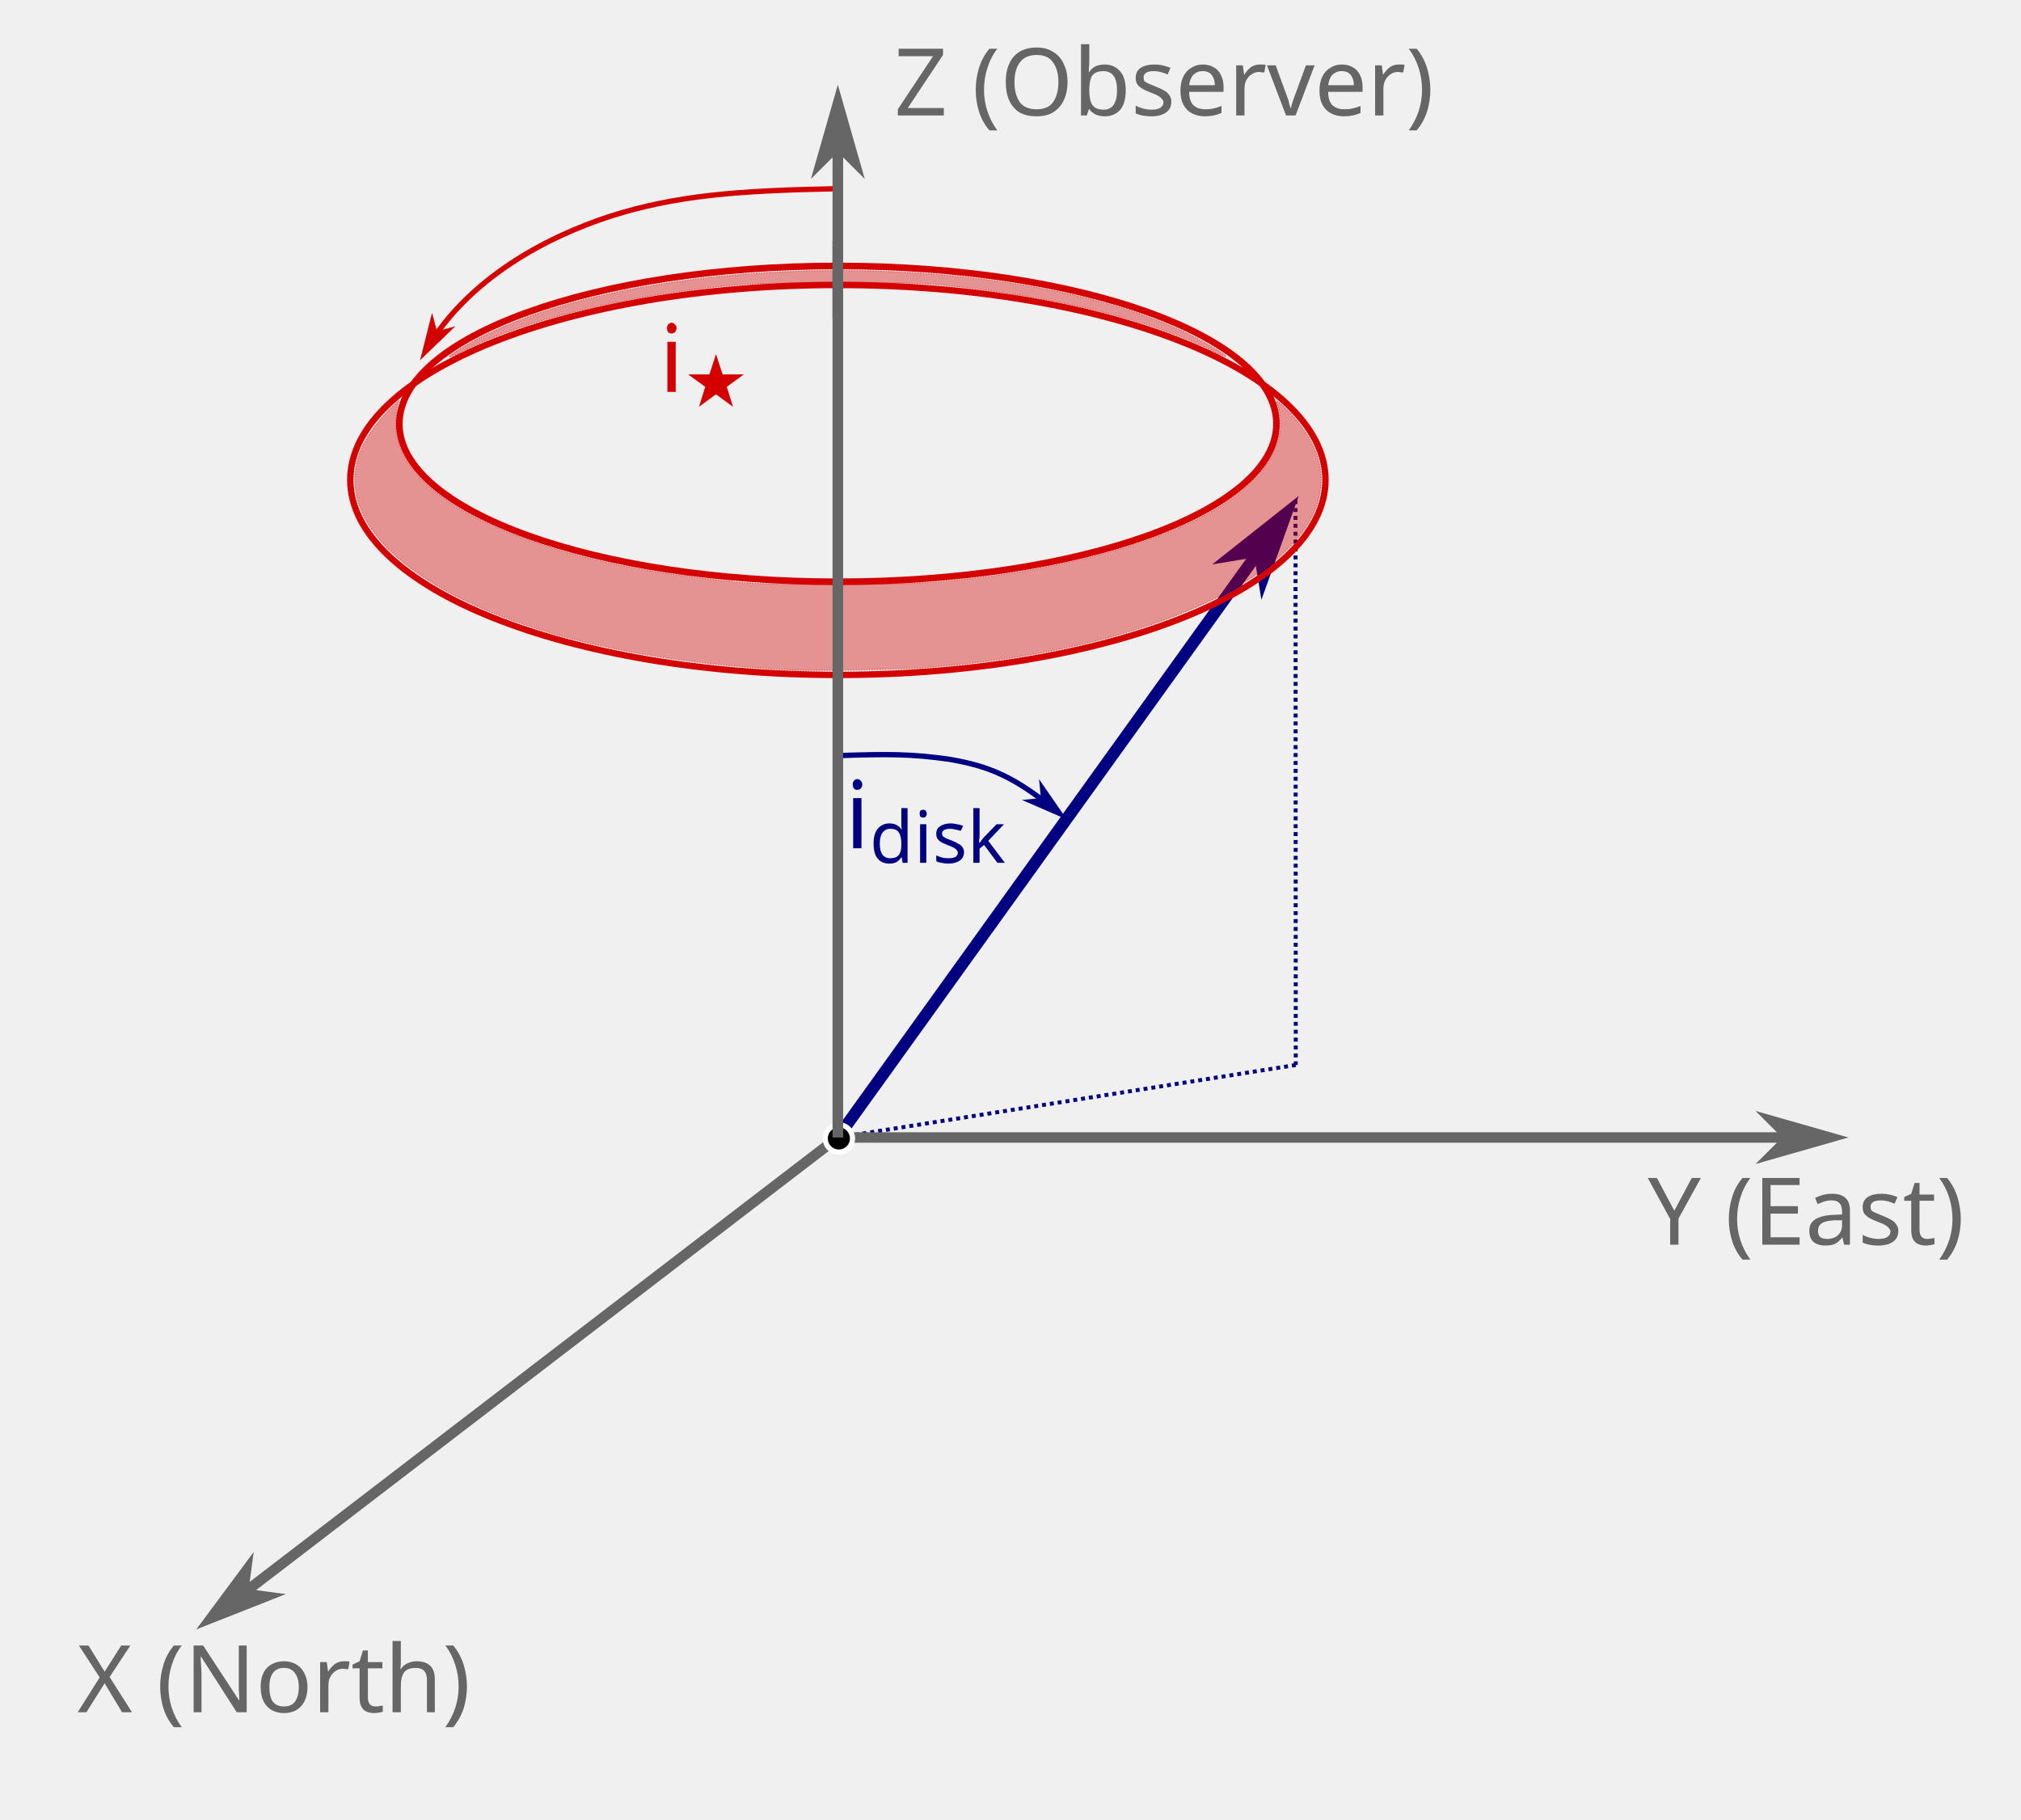
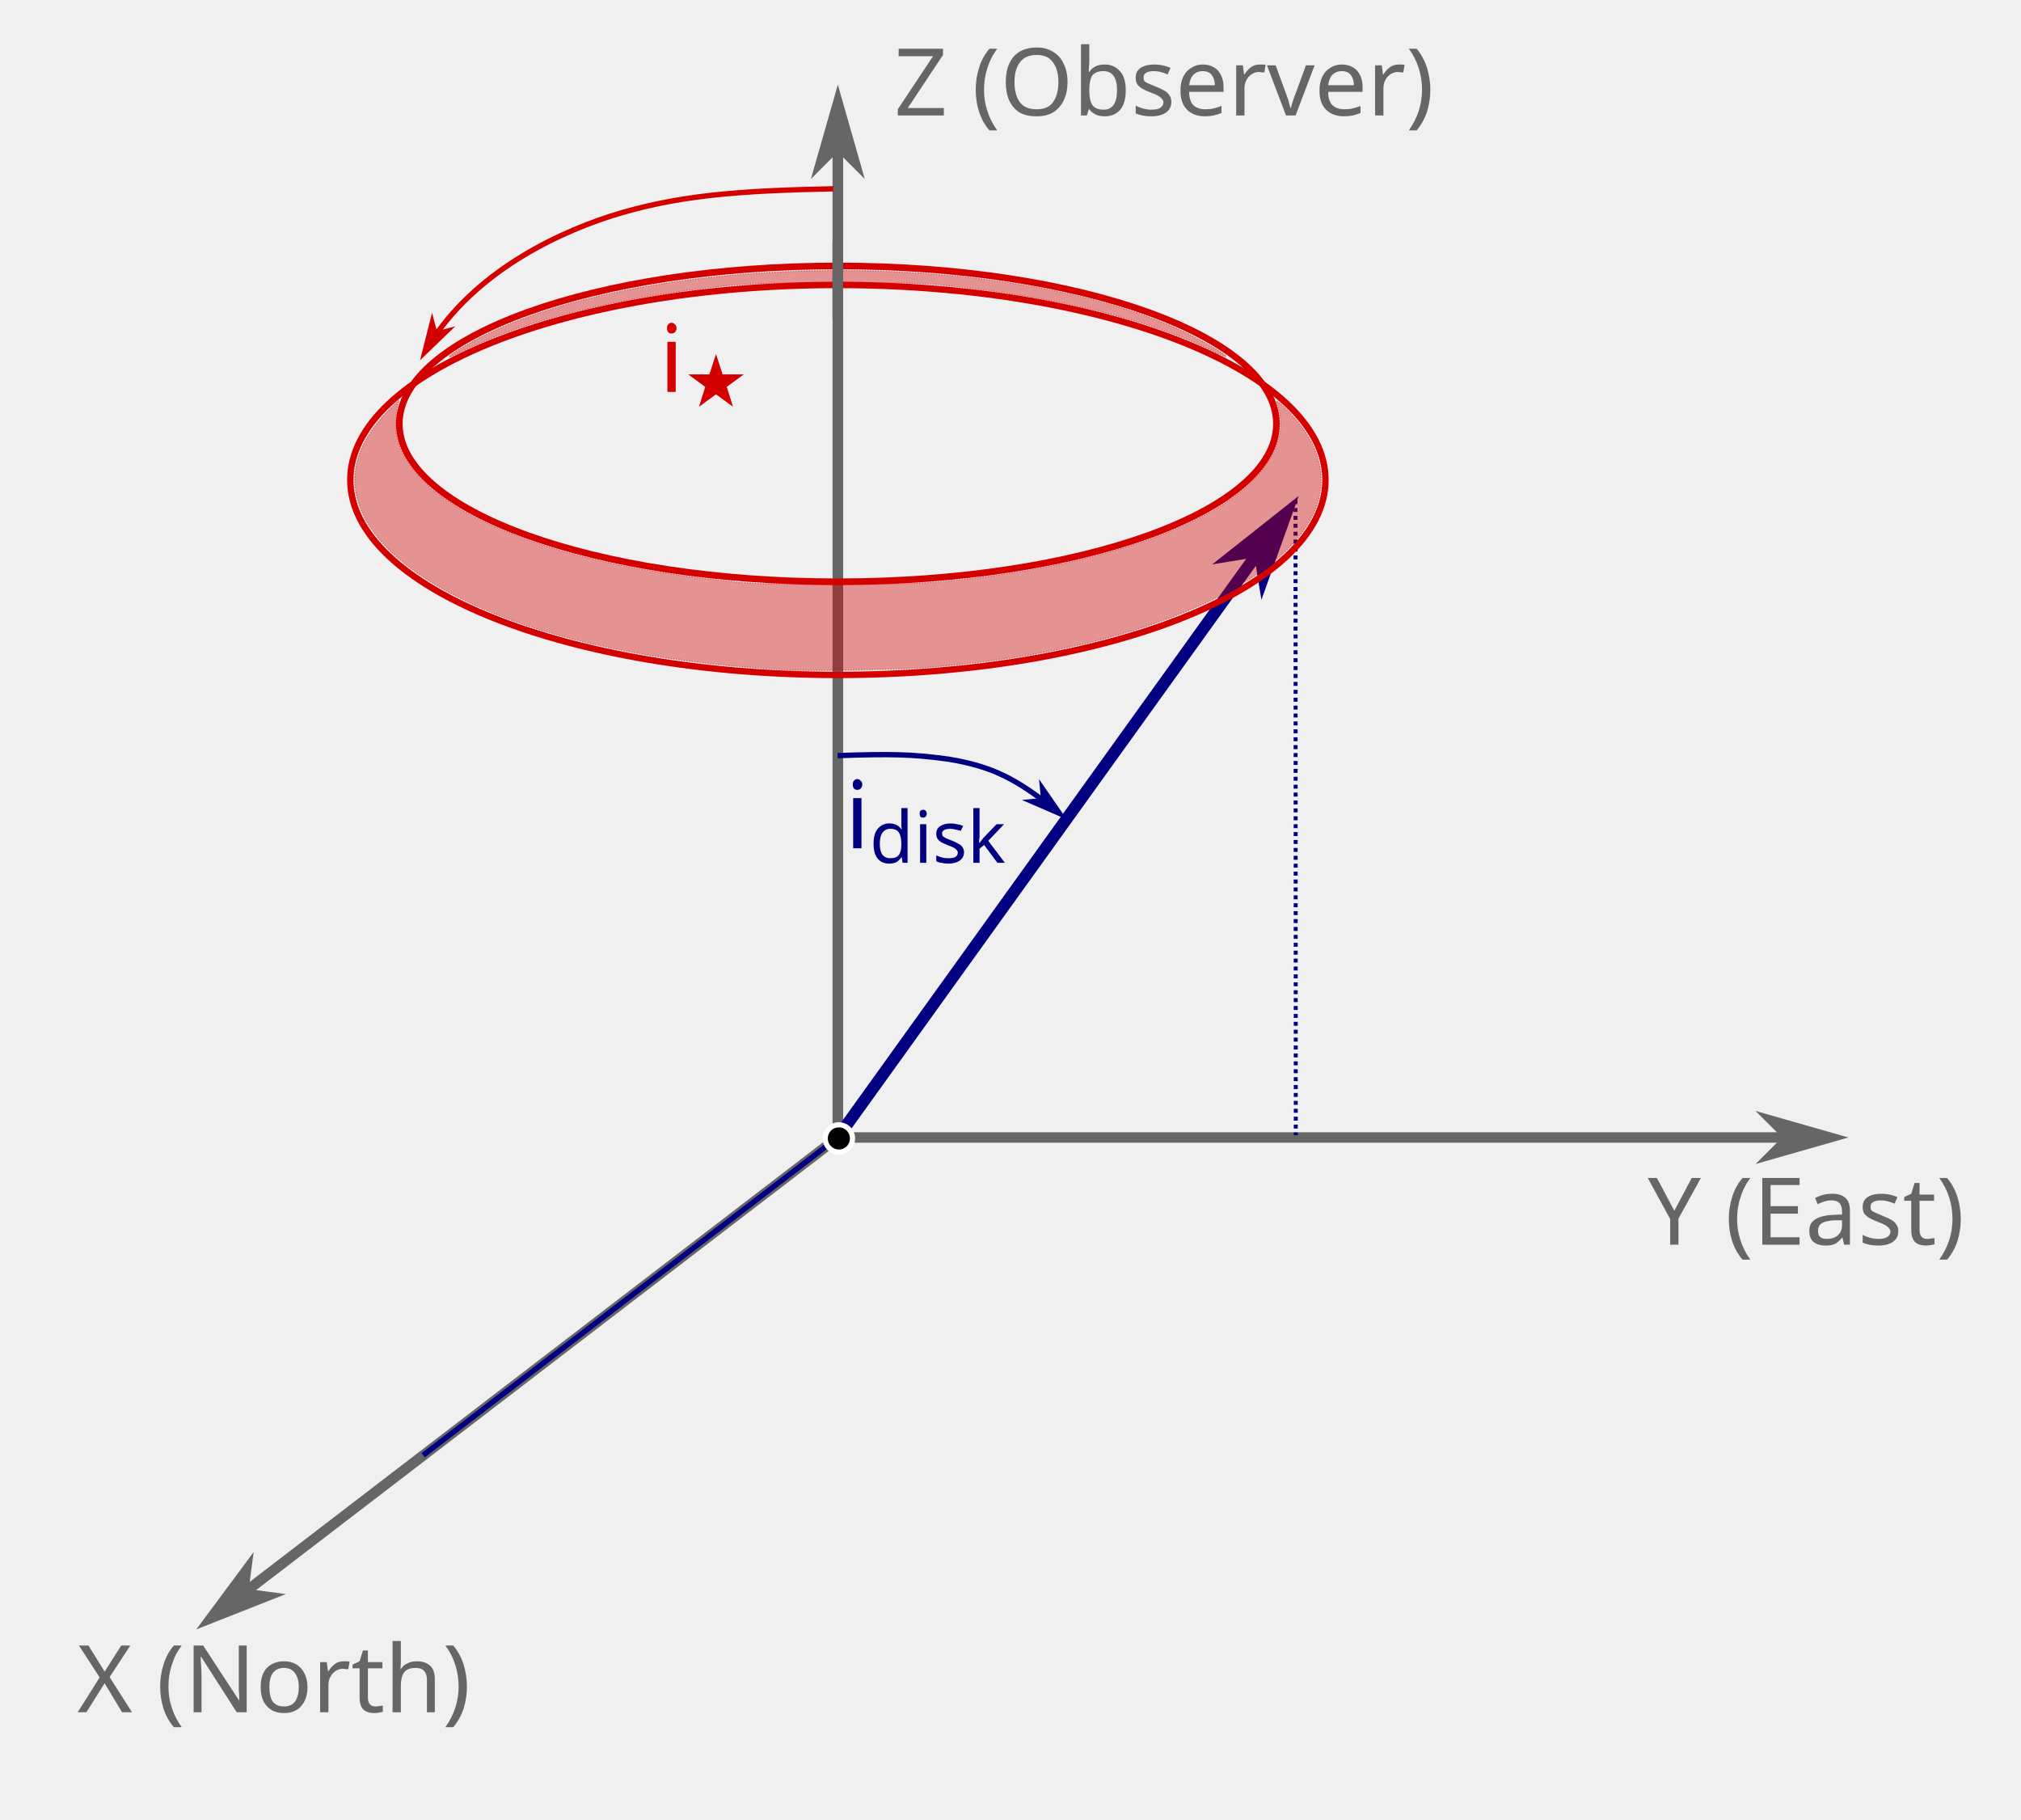
<svg xmlns="http://www.w3.org/2000/svg" width="3in" height="2.7in" viewBox="0 0 76.2 68.58" version="1.1" id="svg8">
  <defs id="defs2">
    <marker style="overflow:visible" id="marker1400" refX="0" refY="0" orient="auto">
      <path transform="matrix(-0.4,0,0,-0.4,-4,0)" style="fill:#000080;fill-opacity:1;fill-rule:evenodd;stroke:#000080;stroke-width:1pt;stroke-opacity:1" d="M 0,0 5,-5 -12.5,0 5,5 Z" id="path1398" />
    </marker>
    <marker style="overflow:visible" id="marker1721" refX="0" refY="0" orient="auto">
      <path transform="matrix(-0.4,0,0,-0.4,-4,0)" style="fill:#d40000;fill-opacity:1;fill-rule:evenodd;stroke:#d40000;stroke-width:1pt;stroke-opacity:1" d="M 0,0 5,-5 -12.5,0 5,5 Z" id="path1719" />
    </marker>
    <marker style="overflow:visible" id="marker1621" refX="0" refY="0" orient="auto">
      <path transform="matrix(-0.4,0,0,-0.4,-4,0)" style="fill:#000080;fill-opacity:1;fill-rule:evenodd;stroke:#000080;stroke-width:1pt;stroke-opacity:1" d="M 0,0 5,-5 -12.5,0 5,5 Z" id="path1619" />
    </marker>
    <marker style="overflow:visible" id="marker1515" refX="0" refY="0" orient="auto">
      <path transform="matrix(0.4,0,0,0.4,4,0)" style="fill:#d40000;fill-opacity:1;fill-rule:evenodd;stroke:#d40000;stroke-width:1pt;stroke-opacity:1" d="M 0,0 5,-5 -12.5,0 5,5 Z" id="path1513" />
    </marker>
    <marker style="overflow:visible" id="marker1037" refX="0" refY="0" orient="auto">
      <path transform="matrix(0.4,0,0,0.4,4,0)" style="fill:#d40000;fill-opacity:1;fill-rule:evenodd;stroke:#d40000;stroke-width:1pt;stroke-opacity:1" d="M 0,0 5,-5 -12.5,0 5,5 Z" id="path1035" />
    </marker>
    <marker style="overflow:visible" id="marker8726" refX="0" refY="0" orient="auto">
      <path transform="matrix(0.4,0,0,0.4,4,0)" style="fill:#000080;fill-opacity:1;fill-rule:evenodd;stroke:#000080;stroke-width:1pt;stroke-opacity:1" d="M 0,0 5,-5 -12.5,0 5,5 Z" id="path8724" />
    </marker>
    <marker orient="auto" refY="0" refX="0" id="marker6271" style="overflow:visible">
      <path id="path6269" d="M 0,0 5,-5 -12.5,0 5,5 Z" style="fill:#666666;fill-opacity:1;fill-rule:evenodd;stroke:#666666;stroke-width:1pt;stroke-opacity:1" transform="matrix(0.4,0,0,0.4,4,0)" />
    </marker>
    <marker style="overflow:visible" id="marker6189" refX="0" refY="0" orient="auto">
      <path transform="matrix(-0.4,0,0,-0.4,-4,0)" style="fill:#d40000;fill-opacity:1;fill-rule:evenodd;stroke:#d40000;stroke-width:1pt;stroke-opacity:1" d="M 0,0 5,-5 -12.5,0 5,5 Z" id="path6187" />
    </marker>
    <marker style="overflow:visible" id="marker6041" refX="0" refY="0" orient="auto">
      <path transform="matrix(-0.4,0,0,-0.4,-4,0)" style="fill:#666666;fill-opacity:1;fill-rule:evenodd;stroke:#666666;stroke-width:1pt;stroke-opacity:1" d="M 0,0 5,-5 -12.5,0 5,5 Z" id="path6039" />
    </marker>
    <marker orient="auto" refY="0" refX="0" id="marker4901" style="overflow:visible">
      <path id="path4899" d="M 0,0 5,-5 -12.5,0 5,5 Z" style="fill:#666666;fill-opacity:1;fill-rule:evenodd;stroke:#666666;stroke-width:1pt;stroke-opacity:1" transform="matrix(-0.4,0,0,-0.4,-4,0)" />
    </marker>
    <marker orient="auto" refY="0" refX="0" id="marker4827" style="overflow:visible">
      <path id="path4825" d="M 0,0 5,-5 -12.5,0 5,5 Z" style="fill:#000000;fill-opacity:1;fill-rule:evenodd;stroke:#000000;stroke-width:1pt;stroke-opacity:1" transform="matrix(-0.4,0,0,-0.4,-4,0)" />
    </marker>
    <marker orient="auto" refY="0" refX="0" id="Arrow1Mend" style="overflow:visible">
      <path id="path4552" d="M 0,0 5,-5 -12.5,0 5,5 Z" style="fill:#000000;fill-opacity:1;fill-rule:evenodd;stroke:#000000;stroke-width:1pt;stroke-opacity:1" transform="matrix(-0.4,0,0,-0.4,-4,0)" />
    </marker>
    <marker orient="auto" refY="0" refX="0" id="marker6606-6" style="overflow:visible">
      <path id="path6604-8" d="M 0,0 5,-5 -12.5,0 5,5 Z" style="fill:#000080;fill-opacity:1;fill-rule:evenodd;stroke:#000080;stroke-width:1pt;stroke-opacity:1" transform="matrix(-0.4,0,0,-0.4,-4,0)" />
    </marker>
    <marker style="overflow:visible" id="marker1621-7" refX="0" refY="0" orient="auto">
      <path transform="matrix(-0.4,0,0,-0.4,-4,0)" style="fill:#000080;fill-opacity:1;fill-rule:evenodd;stroke:#000080;stroke-width:1pt;stroke-opacity:1" d="M 0,0 5,-5 -12.5,0 5,5 Z" id="path1619-2" />
    </marker>
  </defs>
  <g id="layer1" transform="translate(0,-228.42)">
-     <path id="path1394" d="m 48.856,268.569 -17.267,2.732" style="fill:#000080;fill-rule:evenodd;stroke:#000080;stroke-width:0.149;stroke-linecap:butt;stroke-linejoin:miter;stroke-miterlimit:4;stroke-dasharray:0.149, 0.149;stroke-dashoffset:0;stroke-opacity:1" />
+     <path style="fill:#666666;fill-opacity:1;fill-rule:evenodd;stroke:#666666;stroke-width:0.4;stroke-linecap:butt;stroke-linejoin:miter;stroke-miterlimit:4;stroke-dasharray:none;stroke-opacity:1;marker-end:url(#marker6041)" d="M 31.59,271.301 V 232.401" id="path3715" />
    <path id="path1392" d="M 31.581,271.305 48.449,247.836" style="fill:#000080;fill-rule:evenodd;stroke:#000080;stroke-width:0.45;stroke-linecap:butt;stroke-linejoin:miter;stroke-miterlimit:4;stroke-dasharray:none;stroke-opacity:1;marker-end:url(#marker6606-6)" />
    <path style="fill:#666666;fill-opacity:1;fill-rule:evenodd;stroke:#666666;stroke-width:0.394;stroke-linecap:butt;stroke-linejoin:miter;stroke-miterlimit:4;stroke-dasharray:none;stroke-opacity:1;marker-start:url(#marker6271)" d="M 68.917,271.301 H 31.59" id="path5991" />
    <path style="fill:#666666;fill-rule:evenodd;stroke:#666666;stroke-width:0.393px;stroke-linecap:butt;stroke-linejoin:miter;stroke-opacity:1;marker-end:url(#marker4901)" d="M 31.59,271.301 8.014,289.375" id="path3717" />
-     <circle r="0.514" cy="271.337" cx="31.629" id="path967" style="opacity:1;fill:#000000;fill-opacity:1;stroke:#ffffff;stroke-width:0.194;stroke-linecap:butt;stroke-linejoin:round;stroke-miterlimit:4;stroke-dasharray:none;stroke-dashoffset:0;stroke-opacity:1" />
    <path style="fill:none;fill-rule:evenodd;stroke:#d40000;stroke-width:0.2;stroke-linecap:butt;stroke-linejoin:miter;stroke-miterlimit:4;stroke-dasharray:none;stroke-dashoffset:0;stroke-opacity:1;marker-end:url(#marker1721)" d="m 31.419,235.537 c -3.614,0.072 -5.93,0.248 -8.411,1.035 -2.347,0.765 -5.358,2.307 -6.973,5.089" id="path6886" />
    <path style="fill:none;fill-rule:evenodd;stroke:#000000;stroke-width:0.393px;stroke-linecap:butt;stroke-linejoin:miter;stroke-opacity:1" d="M 35.519,255.977 Z" id="path6888" />
    <text xml:space="preserve" style="font-style:normal;font-weight:normal;font-size:65%;line-height:6.615px;font-family:sans-serif;letter-spacing:0px;word-spacing:0px;baseline-shift:sub;fill:#000000;fill-opacity:1;stroke:none;stroke-width:0.265px;stroke-linecap:butt;stroke-linejoin:miter;stroke-opacity:1" x="14.552" y="249.375" id="text6907">
      <tspan id="tspan6905" x="14.552" y="254.708" style="font-size:65%;baseline-shift:sub;stroke-width:0.265px" />
    </text>
    <text xml:space="preserve" style="font-style:normal;font-weight:normal;font-size:3.528px;line-height:9.823px;font-family:sans-serif;letter-spacing:0px;word-spacing:0px;fill:#000080;fill-opacity:1;stroke:none;stroke-width:0.393px;stroke-linecap:butt;stroke-linejoin:miter;stroke-opacity:1" x="31.873" y="260.401" id="text6911">
      <tspan id="tspan6909" x="31.873" y="260.401" style="fill:#000080;stroke-width:0.393px">i<tspan style="font-size:2.724px;baseline-shift:sub;fill:#000080;stroke-width:0.393px" id="tspan6913">disk</tspan>
      </tspan>
    </text>
    <text xml:space="preserve" style="font-style:normal;font-weight:normal;font-size:3.528px;line-height:9.823px;font-family:sans-serif;letter-spacing:0px;word-spacing:0px;fill:#000000;fill-opacity:1;stroke:none;stroke-width:0.393px;stroke-linecap:butt;stroke-linejoin:miter;stroke-opacity:1" x="24.869" y="243.194" id="text6917">
      <tspan id="tspan6915" x="24.869" y="243.194" style="fill:#d40000;stroke-width:0.393px">i<tspan style="font-size:2.724px;baseline-shift:sub;fill:#d40000;stroke-width:0.393px" id="tspan6919">★</tspan>
      </tspan>
    </text>
    <text xml:space="preserve" style="font-style:normal;font-weight:normal;font-size:3.528px;line-height:8.55px;font-family:sans-serif;letter-spacing:0px;word-spacing:0px;fill:#666666;fill-opacity:1;stroke:none;stroke-width:0.342px;stroke-linecap:butt;stroke-linejoin:miter;stroke-opacity:1;" x="2.916" y="292.972" id="text8986">
      <tspan id="tspan8984" x="2.916" y="292.972" style="fill:#666666;stroke-width:0.342px;">X (North)</tspan>
    </text>
    <text xml:space="preserve" style="font-style:normal;font-weight:normal;font-size:3.528px;line-height:8.55px;font-family:sans-serif;letter-spacing:0px;word-spacing:0px;fill:#666666;fill-opacity:1;stroke:none;stroke-width:0.342px;stroke-linecap:butt;stroke-linejoin:miter;stroke-opacity:1;" x="62.129" y="275.342" id="text8986-2">
      <tspan id="tspan8984-4" x="62.129" y="275.342" style="fill:#666666;stroke-width:0.342px;">Y (East)</tspan>
    </text>
    <text xml:space="preserve" style="font-style:normal;font-weight:normal;font-size:3.528px;line-height:8.55px;font-family:sans-serif;letter-spacing:0px;word-spacing:0px;fill:#000000;fill-opacity:1;stroke:none;stroke-width:0.342px;stroke-linecap:butt;stroke-linejoin:miter;stroke-opacity:1" x="33.711" y="232.775" id="text8986-0">
      <tspan id="tspan8984-6" x="33.711" y="232.775" style="fill:#666666;stroke-width:0.342px">Z (Observer)</tspan>
    </text>
-     <path style="fill:#000080;fill-rule:evenodd;stroke:#000080;stroke-width:0.149;stroke-linecap:butt;stroke-linejoin:miter;stroke-miterlimit:4;stroke-dasharray:0.149, 0.149;stroke-dashoffset:0;stroke-opacity:1" d="m 48.846,247.273 0.01,21.295" id="path6929-2" />
+     <path style="fill:#000080;fill-rule:evenodd;stroke:#000080;stroke-width:0.149;stroke-linecap:butt;stroke-linejoin:miter;stroke-miterlimit:4;stroke-dasharray:0.149, 0.149;stroke-dashoffset:0;stroke-opacity:1" d="m 48.846,247.273 0.01,23.941" id="path6929-2" />
    <path style="fill:none;fill-rule:evenodd;stroke:#000080;stroke-width:0.2;stroke-linecap:butt;stroke-linejoin:miter;stroke-miterlimit:4;stroke-dasharray:none;stroke-dashoffset:0;stroke-opacity:1;marker-end:url(#marker1621-7)" d="m 31.582,256.905 c 1.95,-0.064 2.768,-0.062 4.191,0.135 1.531,0.262 2.478,0.65 4.149,2.023" id="path6886-4" />
    <g id="g3551" transform="translate(21.94437,1.389063)">
      <path id="path6880" d="M 21.767,252.047 Z" style="fill:none;fill-rule:evenodd;stroke:#000000;stroke-width:0.393px;stroke-linecap:butt;stroke-linejoin:miter;stroke-opacity:1" />
      <path id="path6882" d="M 21.767,252.047 Z" style="fill:none;fill-rule:evenodd;stroke:#000000;stroke-width:0.393px;stroke-linecap:butt;stroke-linejoin:miter;stroke-opacity:1" />
      <g transform="translate(-21.69583,-2.910417)" id="g3538">
        <path style="opacity:1;fill:none;fill-opacity:0.392;stroke:#d40000;stroke-width:0.25;stroke-linecap:butt;stroke-linejoin:round;stroke-miterlimit:4;stroke-dasharray:none;stroke-dashoffset:0;stroke-opacity:1" d="m 47.879,245.92 a 16.536,5.953 0 0 1 -16.536,5.953 16.536,5.953 0 0 1 -16.536,-5.953 16.536,5.953 0 0 1 16.536,-5.953 16.536,5.953 0 0 1 16.536,5.953 z" id="path6892" />
        <path style="opacity:1;fill:none;fill-opacity:0.392;stroke:#d40000;stroke-width:0.241;stroke-linecap:butt;stroke-linejoin:round;stroke-miterlimit:4;stroke-dasharray:none;stroke-dashoffset:0;stroke-opacity:1" d="m 49.727,248.034 a 18.384,7.35 0 0 1 -18.384,7.35 18.384,7.35 0 0 1 -18.384,-7.35 18.384,7.35 0 0 1 18.384,-7.35 18.384,7.35 0 0 1 18.384,7.35 z" id="path6892-2" />
      </g>
      <path transform="matrix(0.2645833,0,0,0.2645833,0,228.42)" id="path3540" d="M 29.731,90.237 C 13.141,89.408 -1.17,86.71 -12.117,82.345 -29.505,75.412 -36.348,65.544 -30.155,56.332 c 0.674,-1.003 1.861,-2.442 2.637,-3.199 l 1.411,-1.375 -0.206,1 c -0.113,0.55 -0.196,1.803 -0.185,2.784 0.064,5.456 5.795,10.894 15.729,14.925 8.943,3.629 18.914,5.809 33,7.214 5.188,0.518 24.113,0.436 29.625,-0.127 8.281,-0.847 14.298,-1.858 20.625,-3.467 16.085,-4.091 25.456,-10.191 26.909,-17.516 0.274,-1.381 0.119,-3.045 -0.426,-4.562 -0.108,-0.302 0.338,-0.004 1.126,0.75 9.654,9.245 5.831,19.596 -10.108,27.374 -10.57,5.158 -24.413,8.458 -40.875,9.746 -3.504,0.274 -16.317,0.511 -19.375,0.358 z" style="opacity:1;fill:#d40000;fill-opacity:0.392;stroke:#d40000;stroke-width:0.189;stroke-linecap:butt;stroke-linejoin:round;stroke-miterlimit:4;stroke-dasharray:0.189, 0.189;stroke-dashoffset:0;stroke-opacity:0.392" />
      <path transform="matrix(0.2645833,0,0,0.2645833,0,228.42)" id="path3542" d="m -18.894,45.516 c 0,-0.209 2.705,-1.855 4.69,-2.852 24.294,-12.209 74.594,-12.583 99.804,-0.743 2.703,1.27 6.373,3.428 6.172,3.63 -0.063,0.063 -0.789,-0.226 -1.613,-0.642 -9.093,-4.59 -23.424,-8.07 -39.427,-9.572 -5.516,-0.518 -24.326,-0.438 -29.875,0.127 -15.425,1.571 -28.831,4.869 -37.792,9.298 -1.818,0.899 -1.958,0.952 -1.958,0.754 z" style="opacity:1;fill:#d40000;fill-opacity:0.392;stroke:#d40000;stroke-width:0.189;stroke-linecap:butt;stroke-linejoin:round;stroke-miterlimit:4;stroke-dasharray:0.189, 0.189;stroke-dashoffset:0;stroke-opacity:0.392" />
    </g>
-     <g id="g3563">
-       <path id="path3715" d="M 31.59,271.301 V 232.401" style="fill:#666666;fill-opacity:1;fill-rule:evenodd;stroke:#666666;stroke-width:0.4;stroke-linecap:butt;stroke-linejoin:miter;stroke-miterlimit:4;stroke-dasharray:none;stroke-opacity:1;marker-end:url(#marker6041)" />
-       <path id="path12551" d="m 31.588,237.494 v 2.943" style="fill:#666666;fill-rule:evenodd;stroke:#666666;stroke-width:0.4;stroke-linecap:butt;stroke-linejoin:miter;stroke-miterlimit:4;stroke-dasharray:none;stroke-opacity:1" />
-     </g>
+     <path style="fill:none;fill-rule:evenodd;stroke:#000080;stroke-width:0.2;stroke-linecap:butt;stroke-linejoin:miter;stroke-miterlimit:4;stroke-dasharray:none;stroke-opacity:1" d="M 31.581,271.305 15.955,283.28" id="path1157" />
+     <circle r="0.514" cy="271.337" cx="31.629" id="path967" style="opacity:1;fill:#000000;fill-opacity:1;stroke:#ffffff;stroke-width:0.194;stroke-linecap:butt;stroke-linejoin:round;stroke-miterlimit:4;stroke-dasharray:none;stroke-dashoffset:0;stroke-opacity:1" />
+     <path style="fill:#666666;fill-rule:evenodd;stroke:#666666;stroke-width:0.4;stroke-linecap:butt;stroke-linejoin:miter;stroke-miterlimit:4;stroke-dasharray:none;stroke-opacity:1" d="m 31.588,237.494 v 2.943" id="path12551" />
  </g>
</svg>
